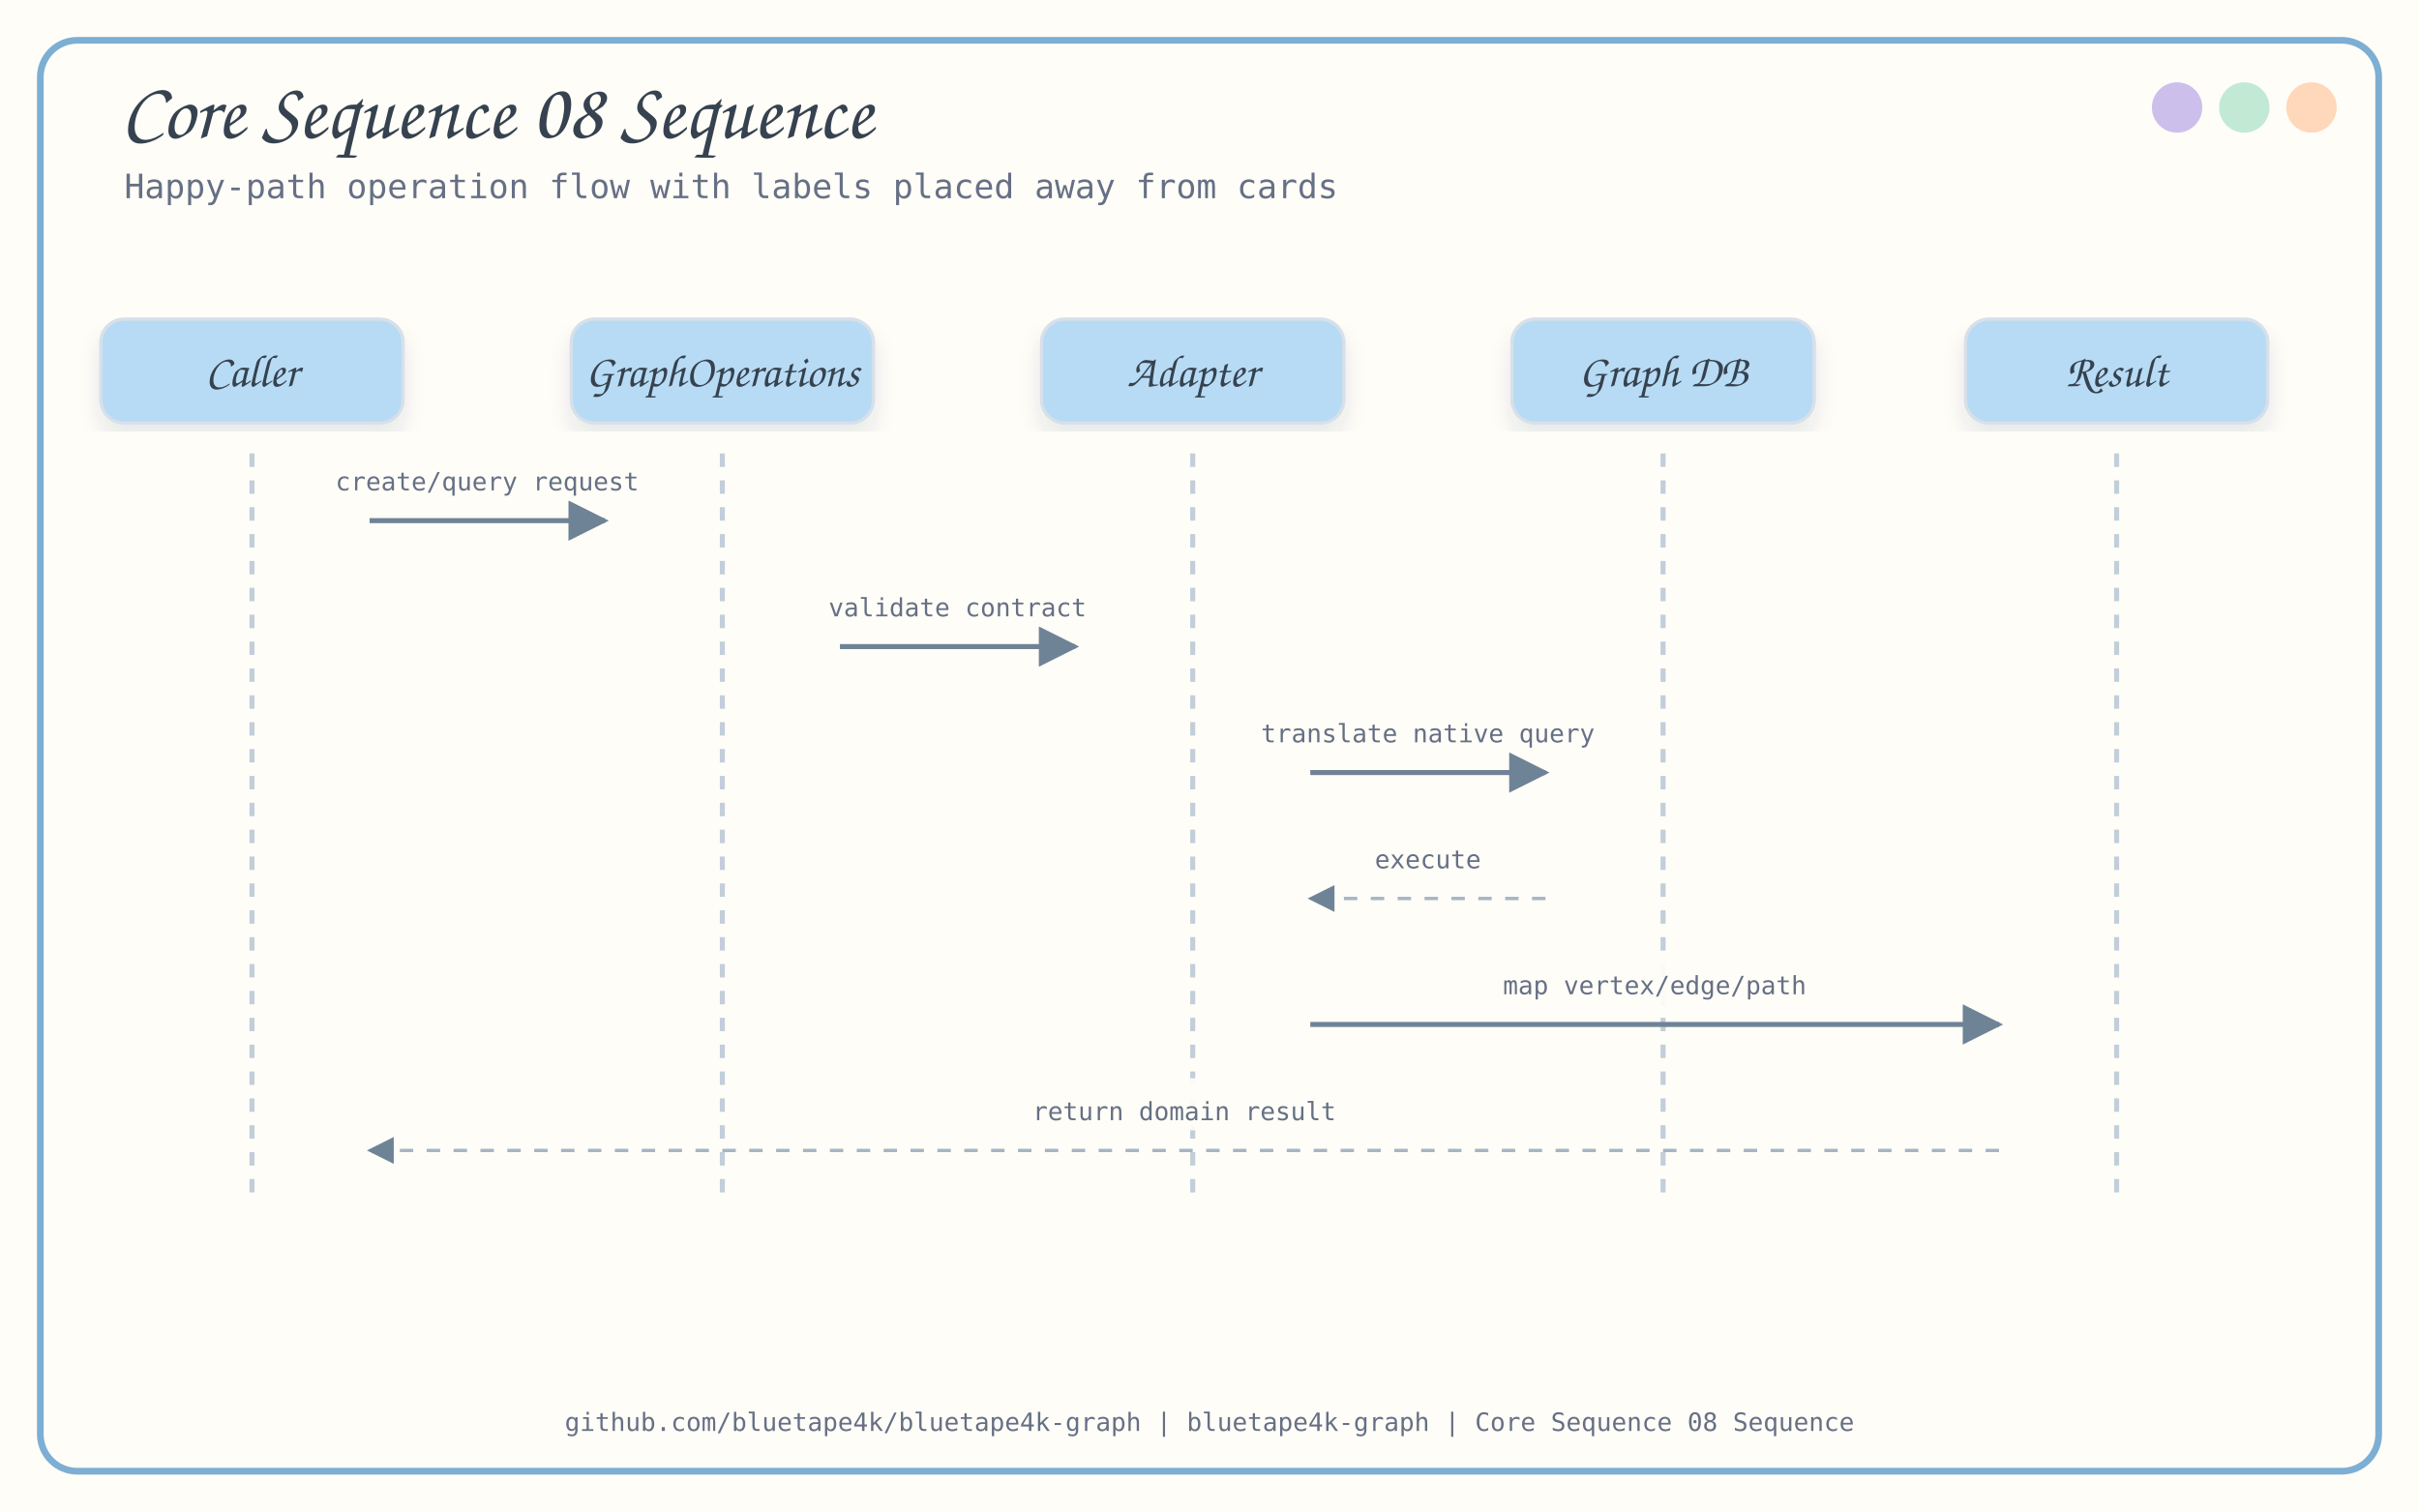
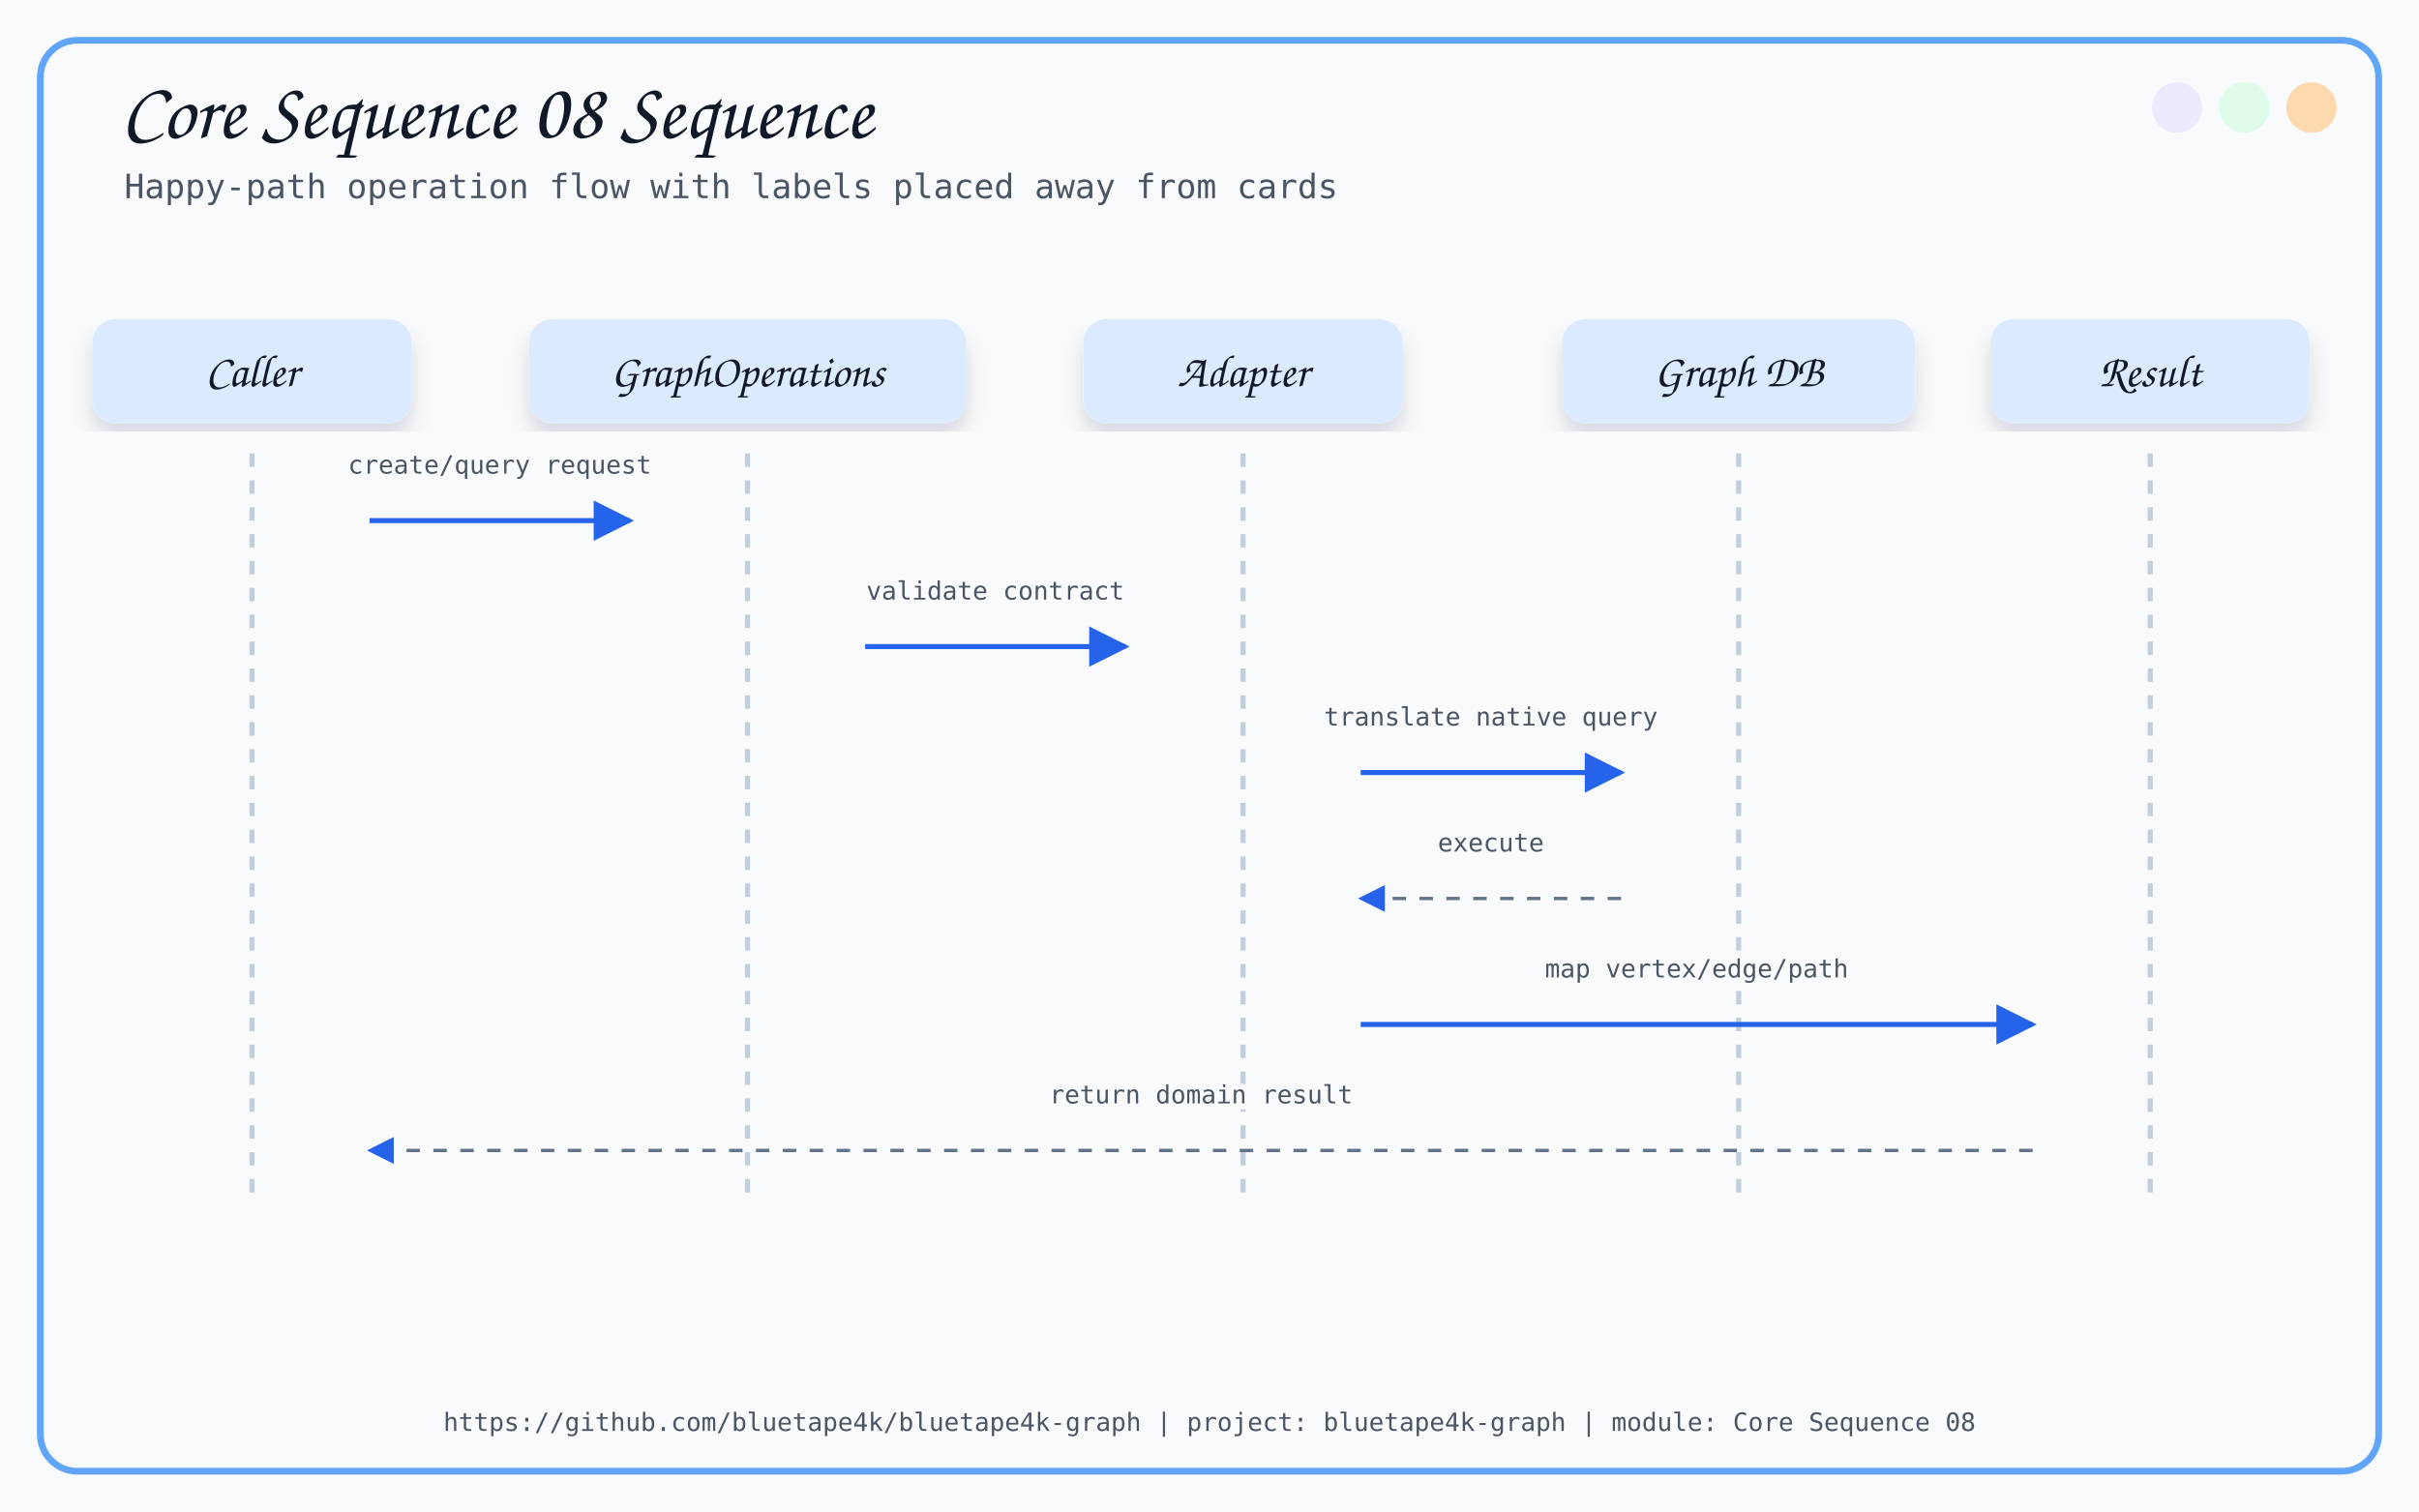
<svg xmlns="http://www.w3.org/2000/svg" width="1440" height="900" viewBox="0 0 1440 900">
  <defs>
    <filter id="softShadow" x="-8%" y="-8%" width="116%" height="116%">
-       <feDropShadow dx="0" dy="8" stdDeviation="6" flood-color="#26384A" flood-opacity="0.10" />
+       <feDropShadow dx="0" dy="8" stdDeviation="6" flood-color="#0F172A" flood-opacity="0.14" />
    </filter>
    <marker id="arrow" viewBox="0 0 10 10" refX="9" refY="5" markerWidth="8" markerHeight="8" orient="auto-start-reverse">
-       <path d="M 0 0 L 10 5 L 0 10 z" fill="#6F8396" />
+       <path d="M 0 0 L 10 5 L 0 10 z" fill="#2563EB" />
    </marker>
  </defs>
  <style>
-       .title { font-family: 'Architects Daughter', cursive; font-size: 48px; fill: #36424F; }
-       .subtitle { font-family: 'Comic Mono', monospace; font-size: 20px; fill: #667085; }
-       .label { font-family: 'Architects Daughter', cursive; font-size: 27px; fill: #36424F; }
-       .small { font-family: 'Comic Mono', monospace; font-size: 18px; fill: #536273; }
-       .tiny { font-family: 'Comic Mono', monospace; font-size: 15px; fill: #667085; }
-       .card { stroke: #D7E0EA; stroke-width: 2; filter: url(#softShadow); }
-       .line { stroke: #6F8396; stroke-width: 3; fill: none; marker-end: url(#arrow); }
-       .thin { stroke: #A5B5C4; stroke-width: 2; fill: none; marker-end: url(#arrow); }
-       .dash { stroke: #A5B5C4; stroke-width: 2; stroke-dasharray: 8 8; fill: none; marker-end: url(#arrow); }
+       .title { font-family: 'Architects Daughter', cursive; font-size: 48px; fill: #111827; }
+       .subtitle { font-family: 'Comic Mono', monospace; font-size: 20px; fill: #4B5563; }
+       .label { font-family: 'Architects Daughter', cursive; font-size: 27px; fill: #111827; }
+       .small { font-family: 'Comic Mono', monospace; font-size: 18px; fill: #374151; }
+       .tiny { font-family: 'Comic Mono', monospace; font-size: 15px; fill: #4B5563; }
+       .card { filter: url(#softShadow); }
+       .line { stroke: #2563EB; stroke-width: 3; fill: none; marker-end: url(#arrow); }
+       .thin { stroke: #60A5FA; stroke-width: 2; fill: none; marker-end: url(#arrow); }
+       .dash { stroke: #64748B; stroke-width: 2; stroke-dasharray: 8 8; fill: none; marker-end: url(#arrow); }
    </style>
-   <rect x="0" y="0" width="1440" height="900" fill="#FFFDF8" />
-   <rect x="24" y="24" width="1392" height="852" rx="22" fill="none" stroke="#7DAED3" stroke-width="4" />
-   <circle cx="1376" cy="64" r="15" fill="#FFD5B8" opacity="0.95" />
-   <circle cx="1336" cy="64" r="15" fill="#BFE8D2" opacity="0.95" />
-   <circle cx="1296" cy="64" r="15" fill="#CBBCEB" opacity="0.95" />
+   <rect x="0" y="0" width="1440" height="900" fill="#F8FAFC" />
+   <rect x="24" y="24" width="1392" height="852" rx="22" fill="none" stroke="#60A5FA" stroke-width="4" />
+   <circle cx="1376" cy="64" r="15" fill="#FED7AA" opacity="0.95" />
+   <circle cx="1336" cy="64" r="15" fill="#DCFCE7" opacity="0.95" />
+   <circle cx="1296" cy="64" r="15" fill="#EDE9FE" opacity="0.95" />
  <text x="72" y="82" class="title">Core Sequence 08 Sequence</text>
  <text x="74" y="118" class="subtitle">Happy-path operation flow with labels placed away from cards</text>
-   <text x="720.0" y="852" text-anchor="middle" class="tiny">github.com/bluetape4k/bluetape4k-graph | bluetape4k-graph | Core Sequence 08 Sequence</text>
-   <rect x="60" y="190" width="180" height="62" rx="14" fill="#B7DBF4" class="card" />
+   <text x="720.0" y="852" text-anchor="middle" class="tiny">https://github.com/bluetape4k/bluetape4k-graph | project: bluetape4k-graph | module: Core Sequence 08</text>
+   <rect x="55.0" y="190" width="190" height="62" rx="14" fill="#DBEAFE" class="card" />
  <text x="150" y="230" text-anchor="middle" class="label">Caller</text>
  <line x1="150" y1="270" x2="150" y2="710" stroke="#C2CED9" stroke-width="3" stroke-dasharray="8 8" />
-   <rect x="340" y="190" width="180" height="62" rx="14" fill="#B7DBF4" class="card" />
-   <text x="430" y="230" text-anchor="middle" class="label">GraphOperations</text>
-   <line x1="430" y1="270" x2="430" y2="710" stroke="#C2CED9" stroke-width="3" stroke-dasharray="8 8" />
-   <rect x="620" y="190" width="180" height="62" rx="14" fill="#B7DBF4" class="card" />
-   <text x="710" y="230" text-anchor="middle" class="label">Adapter</text>
-   <line x1="710" y1="270" x2="710" y2="710" stroke="#C2CED9" stroke-width="3" stroke-dasharray="8 8" />
-   <rect x="900" y="190" width="180" height="62" rx="14" fill="#B7DBF4" class="card" />
-   <text x="990" y="230" text-anchor="middle" class="label">Graph DB</text>
-   <line x1="990" y1="270" x2="990" y2="710" stroke="#C2CED9" stroke-width="3" stroke-dasharray="8 8" />
-   <rect x="1170" y="190" width="180" height="62" rx="14" fill="#B7DBF4" class="card" />
-   <text x="1260" y="230" text-anchor="middle" class="label">Result</text>
-   <line x1="1260" y1="270" x2="1260" y2="710" stroke="#C2CED9" stroke-width="3" stroke-dasharray="8 8" />
-   <path d="M 220 310 C 290.0 310, 290.0 310, 360 310" class="line" />
-   <rect x="197.0" y="267.0" width="186" height="31" rx="9" fill="#FFFDF8" opacity="0.94" />
-   <text x="290.0" y="292.0" text-anchor="middle" class="tiny">create/query request</text>
-   <path d="M 500 385 C 570.0 385, 570.0 385, 640 385" class="line" />
-   <rect x="489.0" y="342.0" width="162" height="31" rx="9" fill="#FFFDF8" opacity="0.94" />
-   <text x="570.0" y="367.0" text-anchor="middle" class="tiny">validate contract</text>
-   <path d="M 780 460 C 850.0 460, 850.0 460, 920 460" class="line" />
-   <rect x="755.0" y="417.0" width="190" height="31" rx="9" fill="#FFFDF8" opacity="0.94" />
-   <text x="850.0" y="442.0" text-anchor="middle" class="tiny">translate native query</text>
-   <path d="M 920 535 C 850.0 535, 850.0 535, 780 535" class="dash" />
-   <rect x="809.0" y="492.0" width="82" height="31" rx="9" fill="#FFFDF8" opacity="0.94" />
-   <text x="850.0" y="517.0" text-anchor="middle" class="tiny">execute</text>
-   <path d="M 780 610 C 985.0 610, 985.0 610, 1190 610" class="line" />
-   <rect x="892.0" y="567.0" width="186" height="31" rx="9" fill="#FFFDF8" opacity="0.94" />
-   <text x="985.0" y="592.0" text-anchor="middle" class="tiny">map vertex/edge/path</text>
-   <path d="M 1190 685 C 705.0 685, 705.0 685, 220 685" class="dash" />
-   <rect x="612.0" y="642.0" width="186" height="31" rx="9" fill="#FFFDF8" opacity="0.94" />
-   <text x="705.0" y="667.0" text-anchor="middle" class="tiny">return domain result</text>
+   <rect x="315.0" y="190" width="260" height="62" rx="14" fill="#DBEAFE" class="card" />
+   <text x="445" y="230" text-anchor="middle" class="label">GraphOperations</text>
+   <line x1="445" y1="270" x2="445" y2="710" stroke="#C2CED9" stroke-width="3" stroke-dasharray="8 8" />
+   <rect x="645.0" y="190" width="190" height="62" rx="14" fill="#DBEAFE" class="card" />
+   <text x="740" y="230" text-anchor="middle" class="label">Adapter</text>
+   <line x1="740" y1="270" x2="740" y2="710" stroke="#C2CED9" stroke-width="3" stroke-dasharray="8 8" />
+   <rect x="930.0" y="190" width="210" height="62" rx="14" fill="#DBEAFE" class="card" />
+   <text x="1035" y="230" text-anchor="middle" class="label">Graph DB</text>
+   <line x1="1035" y1="270" x2="1035" y2="710" stroke="#C2CED9" stroke-width="3" stroke-dasharray="8 8" />
+   <rect x="1185.0" y="190" width="190" height="62" rx="14" fill="#DBEAFE" class="card" />
+   <text x="1280" y="230" text-anchor="middle" class="label">Result</text>
+   <line x1="1280" y1="270" x2="1280" y2="710" stroke="#C2CED9" stroke-width="3" stroke-dasharray="8 8" />
+   <path d="M 220 310 C 297.5 310, 297.5 310, 375 310" class="line" />
+   <text x="297.5" y="282.0" text-anchor="middle" class="tiny" stroke="#F8FAFC" stroke-width="7" stroke-linejoin="round">create/query request</text>
+   <text x="297.5" y="282.0" text-anchor="middle" class="tiny">create/query request</text>
+   <path d="M 515 385 C 592.5 385, 592.5 385, 670 385" class="line" />
+   <text x="592.5" y="357.0" text-anchor="middle" class="tiny" stroke="#F8FAFC" stroke-width="7" stroke-linejoin="round">validate contract</text>
+   <text x="592.5" y="357.0" text-anchor="middle" class="tiny">validate contract</text>
+   <path d="M 810 460 C 887.5 460, 887.5 460, 965 460" class="line" />
+   <text x="887.5" y="432.0" text-anchor="middle" class="tiny" stroke="#F8FAFC" stroke-width="7" stroke-linejoin="round">translate native query</text>
+   <text x="887.5" y="432.0" text-anchor="middle" class="tiny">translate native query</text>
+   <path d="M 965 535 C 887.5 535, 887.5 535, 810 535" class="dash" />
+   <text x="887.5" y="507.0" text-anchor="middle" class="tiny" stroke="#F8FAFC" stroke-width="7" stroke-linejoin="round">execute</text>
+   <text x="887.5" y="507.0" text-anchor="middle" class="tiny">execute</text>
+   <path d="M 810 610 C 1010.0 610, 1010.0 610, 1210 610" class="line" />
+   <text x="1010.0" y="582.0" text-anchor="middle" class="tiny" stroke="#F8FAFC" stroke-width="7" stroke-linejoin="round">map vertex/edge/path</text>
+   <text x="1010.0" y="582.0" text-anchor="middle" class="tiny">map vertex/edge/path</text>
+   <path d="M 1210 685 C 715.0 685, 715.0 685, 220 685" class="dash" />
+   <text x="715.0" y="657.0" text-anchor="middle" class="tiny" stroke="#F8FAFC" stroke-width="7" stroke-linejoin="round">return domain result</text>
+   <text x="715.0" y="657.0" text-anchor="middle" class="tiny">return domain result</text>
</svg>
